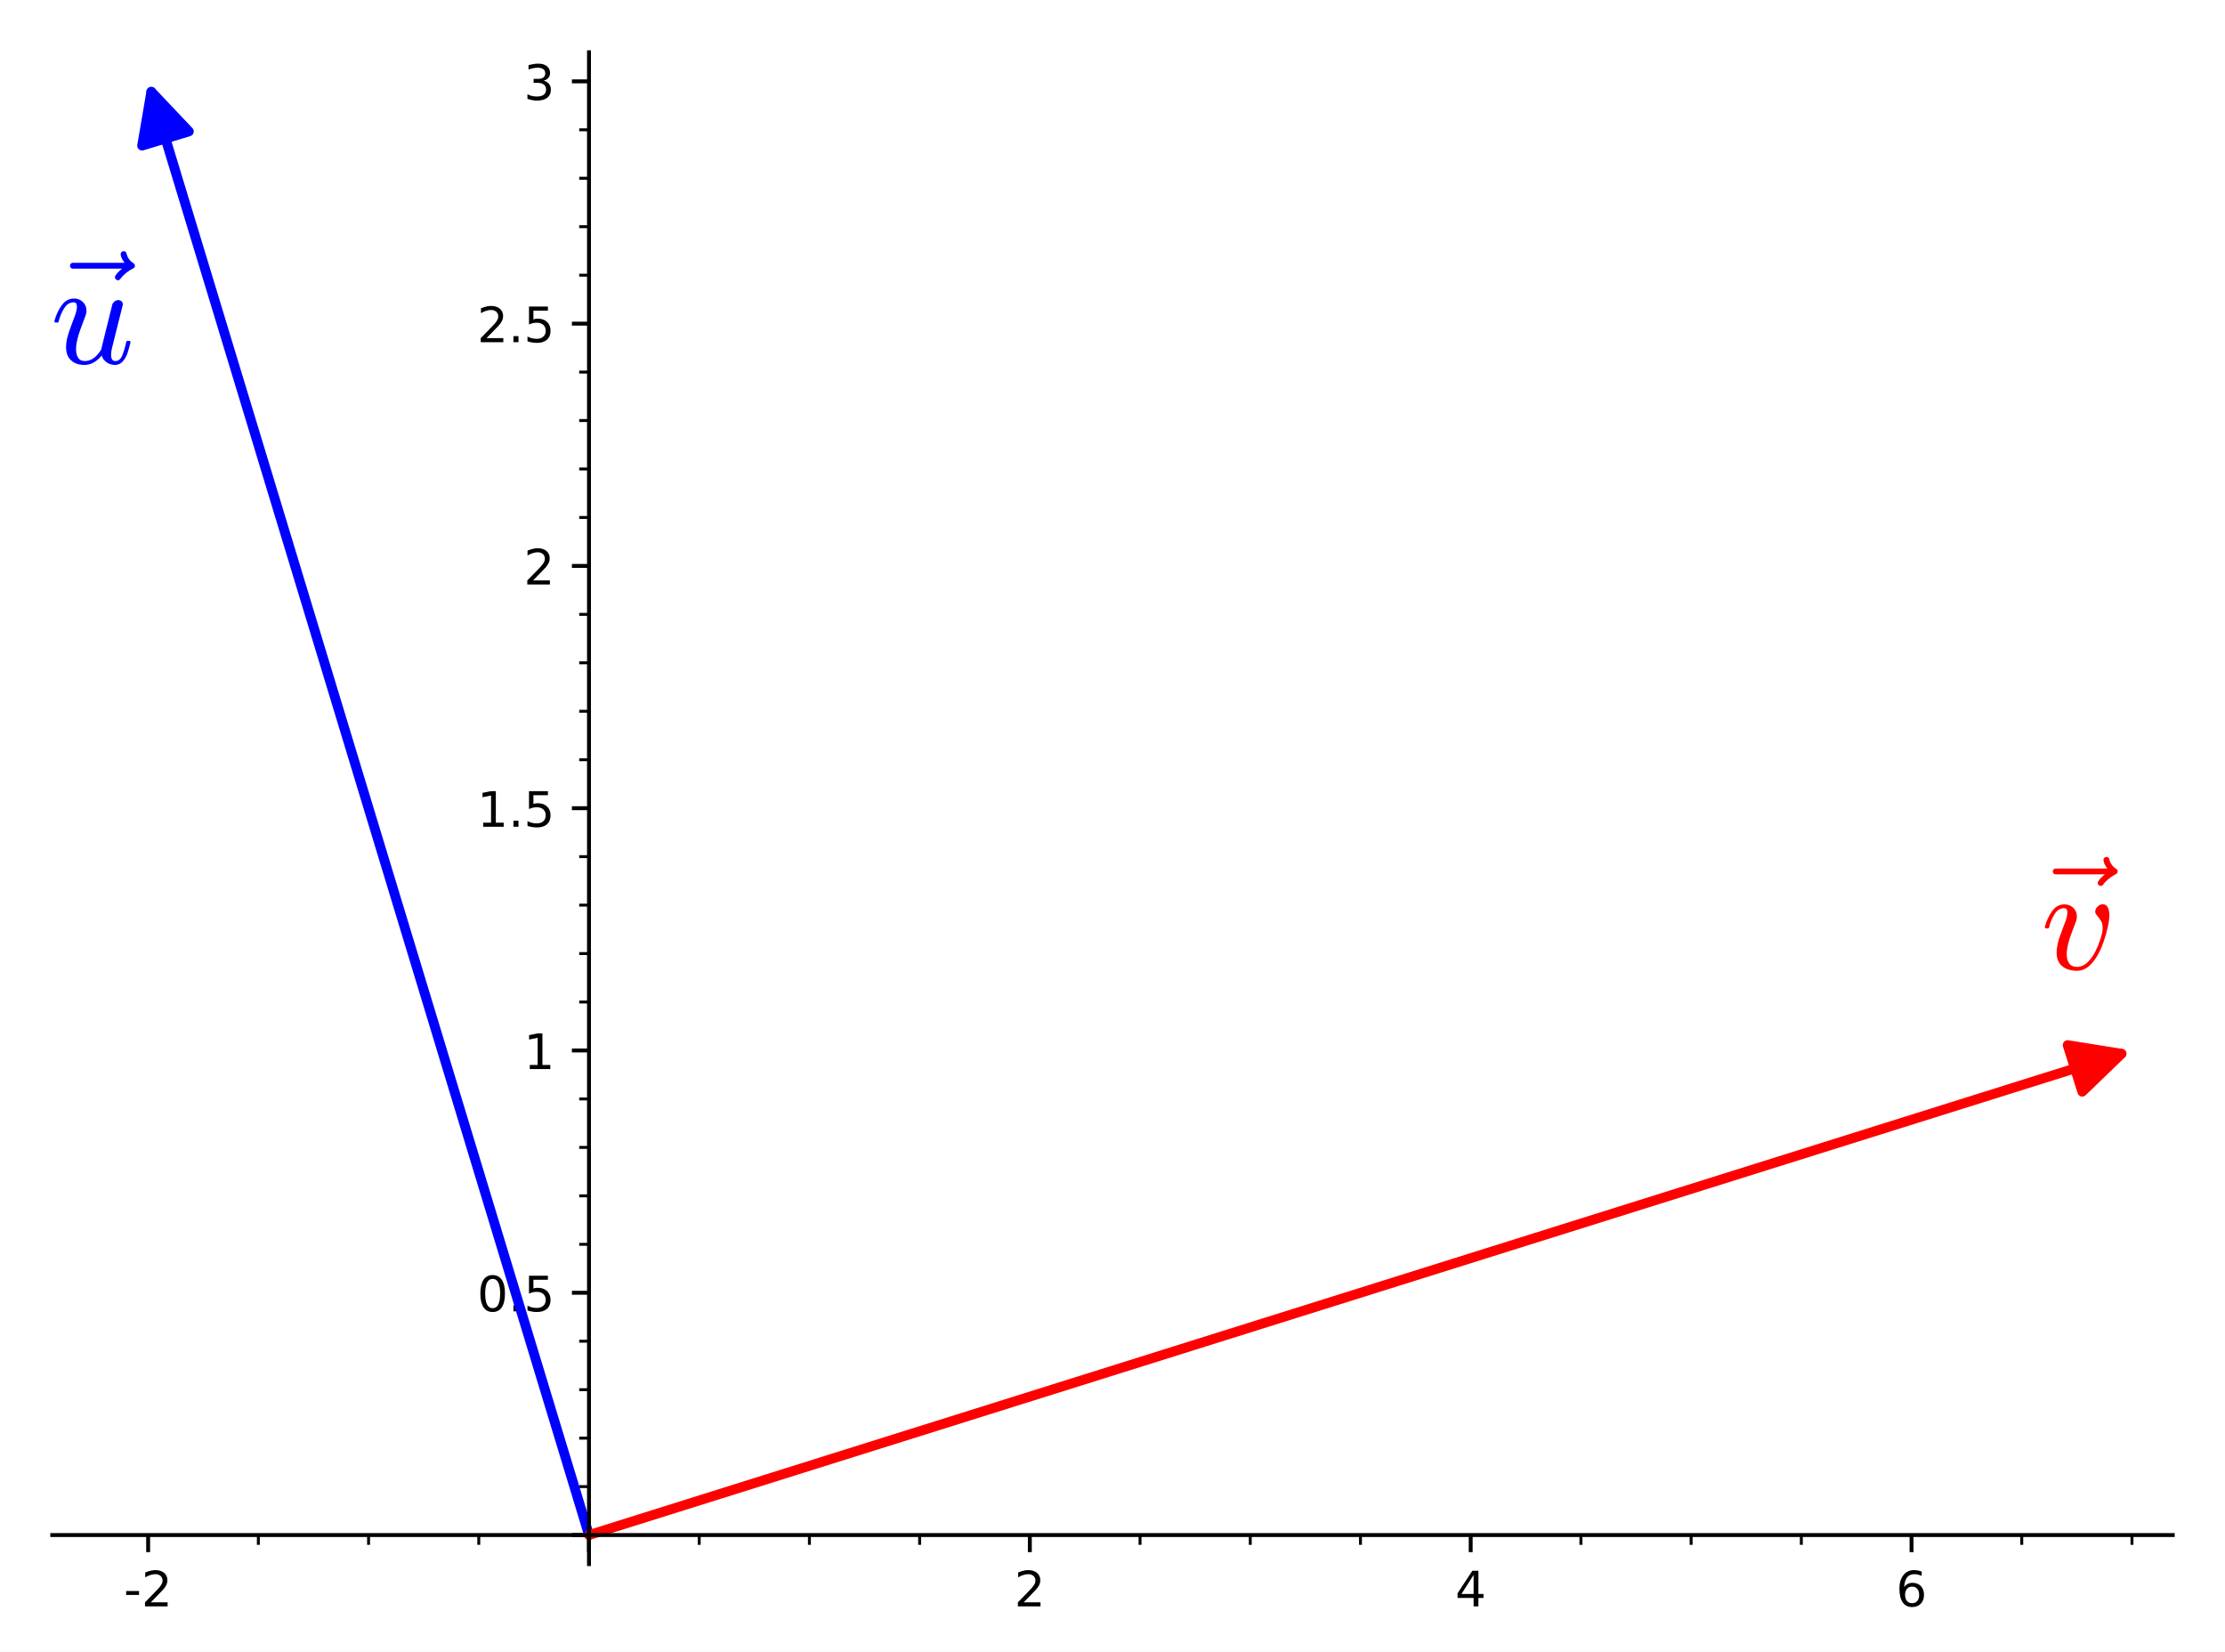
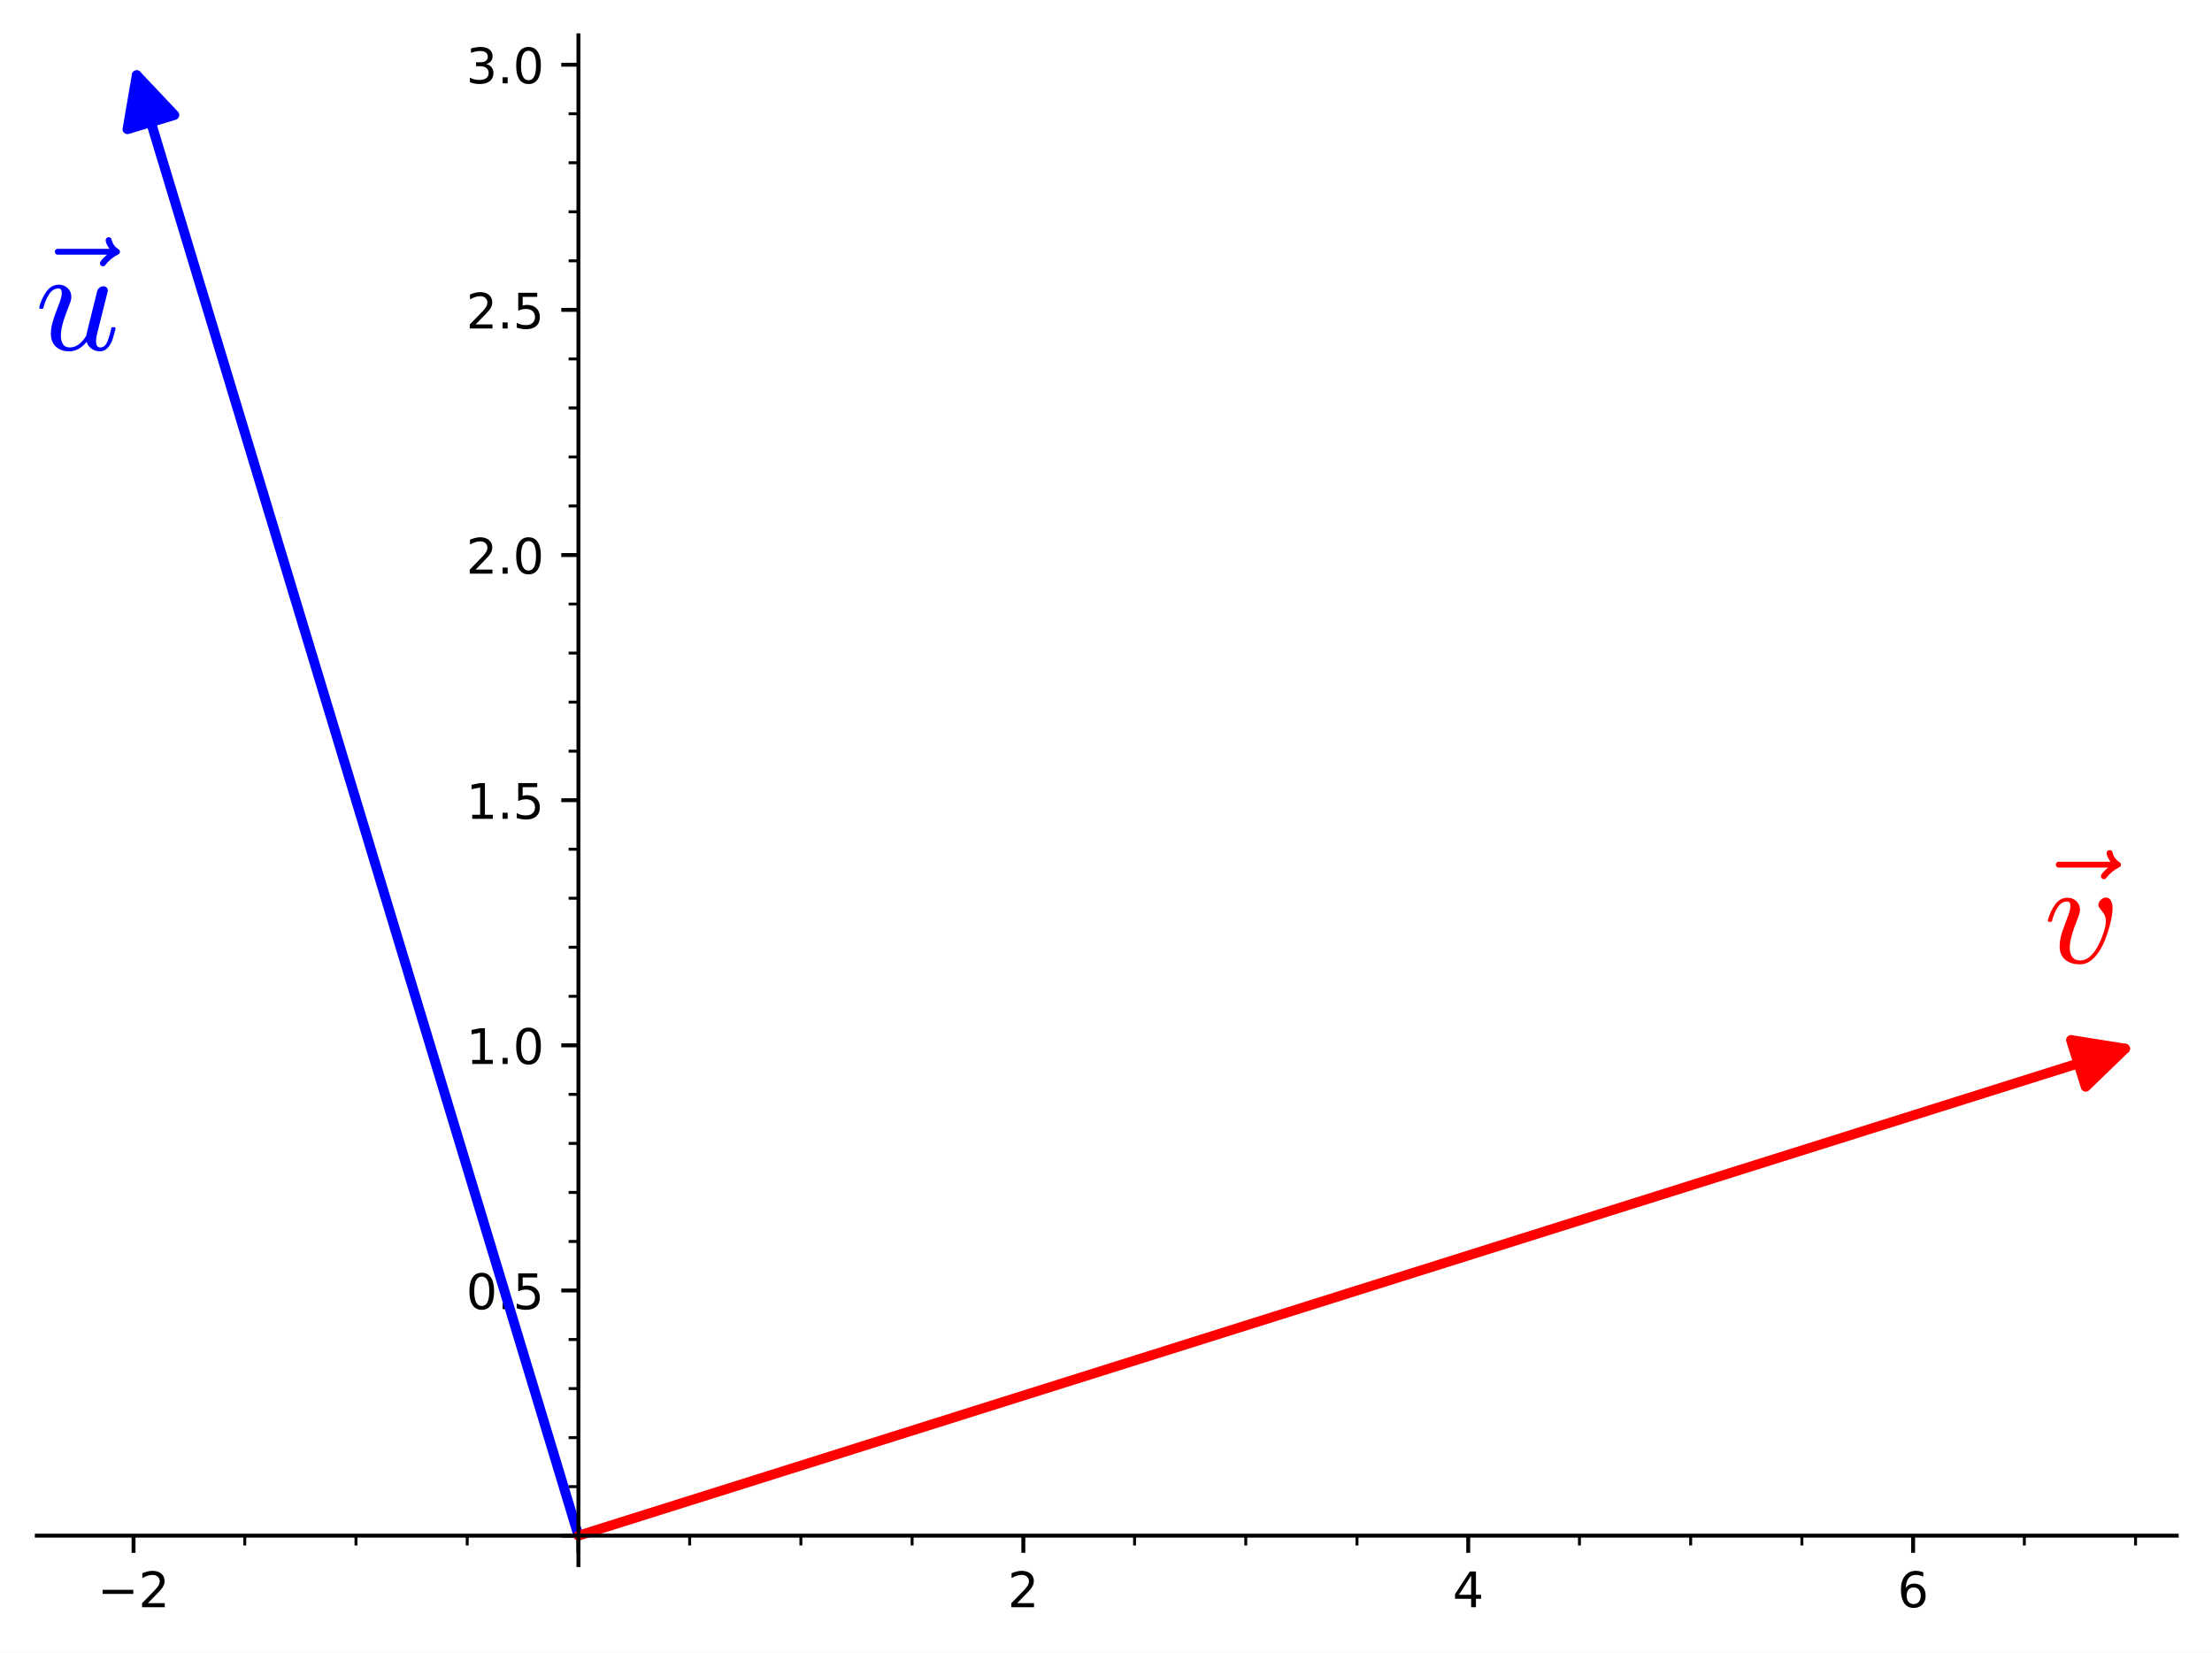
- <svg xmlns="http://www.w3.org/2000/svg" xmlns:xlink="http://www.w3.org/1999/xlink" height="338.143pt" version="1.1" viewBox="0 0 455.56 338.143" width="455.56pt">
+ <svg xmlns="http://www.w3.org/2000/svg" xmlns:xlink="http://www.w3.org/1999/xlink" height="337.115pt" version="1.1" viewBox="0 0 451.248 337.115" width="451.248pt">
  <defs>
-     <style type="text/css">
- *{stroke-linecap:butt;stroke-linejoin:round;}
-   </style>
+     <style type="text/css">*{stroke-linecap:butt;stroke-linejoin:round;}</style>
  </defs>
  <g id="figure_1">
    <g id="patch_1">
-       <path d="M 0 338.143  L 455.56 338.143  L 455.56 0  L 0 0  z " style="fill:#ffffff;" />
+       <path d="M 0 337.115  L 451.248 337.115  L 451.248 0  L 0 0  z " style="fill:#ffffff;" />
    </g>
    <g id="axes_1">
      <g id="patch_2">
-         <path d="M 10.7 320.218  L 444.86 320.218  L 444.86 10.7  L 10.7 10.7  z " style="fill:#ffffff;" />
+         <path d="M 7.505 319.238  L 444.048 319.238  L 444.048 7.2  L 7.505 7.2  z " style="fill:#ffffff;" />
      </g>
      <g id="matplotlib.axis_1">
        <g id="xtick_1">
          <g id="line2d_1">
            <defs>
-               <path d="M 0 0  L 0 3.5  " id="mf2f29cb8cf" style="stroke:#000000;stroke-width:0.8;" />
+               <path d="M 0 0  L 0 3.5  " id="m50d85f7990" style="stroke:#000000;stroke-width:0.8;" />
            </defs>
            <g>
-               <use style="stroke:#000000;stroke-width:0.8;" x="30.332" xlink:href="#mf2f29cb8cf" y="314.265" />
+               <use style="stroke:#000000;stroke-width:0.8;" x="27.245" xlink:href="#m50d85f7990" y="313.237" />
            </g>
          </g>
          <g id="text_1">
-             <defs>
-               <path d="M 4.891 31.391  L 31.203 31.391  L 31.203 23.391  L 4.891 23.391  z " id="DejaVuSans-2d" />
-               <path d="M 19.188 8.297  L 53.609 8.297  L 53.609 0  L 7.328 0  L 7.328 8.297  Q 12.938 14.109 22.625 23.891  Q 32.328 33.688 34.812 36.531  Q 39.547 41.844 41.422 45.531  Q 43.312 49.219 43.312 52.781  Q 43.312 58.594 39.234 62.25  Q 35.156 65.922 28.609 65.922  Q 23.969 65.922 18.812 64.312  Q 13.672 62.703 7.812 59.422  L 7.812 69.391  Q 13.766 71.781 18.938 73  Q 24.125 74.219 28.422 74.219  Q 39.75 74.219 46.484 68.547  Q 53.219 62.891 53.219 53.422  Q 53.219 48.922 51.531 44.891  Q 49.859 40.875 45.406 35.406  Q 44.188 33.984 37.641 27.219  Q 31.109 20.453 19.188 8.297  z " id="DejaVuSans-32" />
-             </defs>
-             <g transform="translate(25.34682 328.8637)scale(0.1 -0.1)">
-               <use xlink:href="#DejaVuSans-2d" />
-               <use x="36.084" xlink:href="#DejaVuSans-32" />
+             <g transform="translate(19.87359 327.8353)scale(0.1 -0.1)">
+               <defs>
+                 <path d="M 10.594 35.5  L 73.188 35.5  L 73.188 27.203  L 10.594 27.203  z " id="DejaVuSans-8722" />
+                 <path d="M 19.188 8.297  L 53.609 8.297  L 53.609 0  L 7.328 0  L 7.328 8.297  Q 12.938 14.109 22.625 23.891  Q 32.328 33.688 34.812 36.531  Q 39.547 41.844 41.422 45.531  Q 43.312 49.219 43.312 52.781  Q 43.312 58.594 39.234 62.25  Q 35.156 65.922 28.609 65.922  Q 23.969 65.922 18.812 64.312  Q 13.672 62.703 7.812 59.422  L 7.812 69.391  Q 13.766 71.781 18.938 73  Q 24.125 74.219 28.422 74.219  Q 39.75 74.219 46.484 68.547  Q 53.219 62.891 53.219 53.422  Q 53.219 48.922 51.531 44.891  Q 49.859 40.875 45.406 35.406  Q 44.188 33.984 37.641 27.219  Q 31.109 20.453 19.188 8.297  z " id="DejaVuSans-50" />
+               </defs>
+               <use xlink:href="#DejaVuSans-8722" />
+               <use x="83.789" xlink:href="#DejaVuSans-50" />
            </g>
          </g>
        </g>
        <g id="xtick_2">
          <g id="line2d_2">
            <g>
-               <use style="stroke:#000000;stroke-width:0.8;" x="120.594" xlink:href="#mf2f29cb8cf" y="314.265" />
+               <use style="stroke:#000000;stroke-width:0.8;" x="118.002" xlink:href="#m50d85f7990" y="313.237" />
            </g>
          </g>
        </g>
        <g id="xtick_3">
          <g id="line2d_3">
            <g>
-               <use style="stroke:#000000;stroke-width:0.8;" x="210.856" xlink:href="#mf2f29cb8cf" y="314.265" />
+               <use style="stroke:#000000;stroke-width:0.8;" x="208.76" xlink:href="#m50d85f7990" y="313.237" />
            </g>
          </g>
          <g id="text_2">
-             <g transform="translate(207.6746 328.8637)scale(0.1 -0.1)">
-               <use xlink:href="#DejaVuSans-32" />
+             <g transform="translate(205.5784 327.8353)scale(0.1 -0.1)">
+               <use xlink:href="#DejaVuSans-50" />
            </g>
          </g>
        </g>
        <g id="xtick_4">
          <g id="line2d_4">
            <g>
-               <use style="stroke:#000000;stroke-width:0.8;" x="301.118" xlink:href="#mf2f29cb8cf" y="314.265" />
+               <use style="stroke:#000000;stroke-width:0.8;" x="299.517" xlink:href="#m50d85f7990" y="313.237" />
            </g>
          </g>
          <g id="text_3">
-             <defs>
-               <path d="M 37.797 64.312  L 12.891 25.391  L 37.797 25.391  z M 35.203 72.906  L 47.609 72.906  L 47.609 25.391  L 58.016 25.391  L 58.016 17.188  L 47.609 17.188  L 47.609 0  L 37.797 0  L 37.797 17.188  L 4.891 17.188  L 4.891 26.703  z " id="DejaVuSans-34" />
-             </defs>
-             <g transform="translate(297.9366 328.8637)scale(0.1 -0.1)">
-               <use xlink:href="#DejaVuSans-34" />
+             <g transform="translate(296.3359 327.8353)scale(0.1 -0.1)">
+               <defs>
+                 <path d="M 37.797 64.312  L 12.891 25.391  L 37.797 25.391  z M 35.203 72.906  L 47.609 72.906  L 47.609 25.391  L 58.016 25.391  L 58.016 17.188  L 47.609 17.188  L 47.609 0  L 37.797 0  L 37.797 17.188  L 4.891 17.188  L 4.891 26.703  z " id="DejaVuSans-52" />
+               </defs>
+               <use xlink:href="#DejaVuSans-52" />
            </g>
          </g>
        </g>
        <g id="xtick_5">
          <g id="line2d_5">
            <g>
-               <use style="stroke:#000000;stroke-width:0.8;" x="391.38" xlink:href="#mf2f29cb8cf" y="314.265" />
+               <use style="stroke:#000000;stroke-width:0.8;" x="390.275" xlink:href="#m50d85f7990" y="313.237" />
            </g>
          </g>
          <g id="text_4">
-             <defs>
-               <path d="M 33.016 40.375  Q 26.375 40.375 22.484 35.828  Q 18.609 31.297 18.609 23.391  Q 18.609 15.531 22.484 10.953  Q 26.375 6.391 33.016 6.391  Q 39.656 6.391 43.531 10.953  Q 47.406 15.531 47.406 23.391  Q 47.406 31.297 43.531 35.828  Q 39.656 40.375 33.016 40.375  z M 52.594 71.297  L 52.594 62.312  Q 48.875 64.062 45.094 64.984  Q 41.312 65.922 37.594 65.922  Q 27.828 65.922 22.672 59.328  Q 17.531 52.734 16.797 39.406  Q 19.672 43.656 24.016 45.922  Q 28.375 48.188 33.594 48.188  Q 44.578 48.188 50.953 41.516  Q 57.328 34.859 57.328 23.391  Q 57.328 12.156 50.688 5.359  Q 44.047 -1.422 33.016 -1.422  Q 20.359 -1.422 13.672 8.266  Q 6.984 17.969 6.984 36.375  Q 6.984 53.656 15.188 63.938  Q 23.391 74.219 37.203 74.219  Q 40.922 74.219 44.703 73.484  Q 48.484 72.75 52.594 71.297  z " id="DejaVuSans-36" />
-             </defs>
-             <g transform="translate(388.1985 328.8637)scale(0.1 -0.1)">
-               <use xlink:href="#DejaVuSans-36" />
+             <g transform="translate(387.0934 327.8353)scale(0.1 -0.1)">
+               <defs>
+                 <path d="M 33.016 40.375  Q 26.375 40.375 22.484 35.828  Q 18.609 31.297 18.609 23.391  Q 18.609 15.531 22.484 10.953  Q 26.375 6.391 33.016 6.391  Q 39.656 6.391 43.531 10.953  Q 47.406 15.531 47.406 23.391  Q 47.406 31.297 43.531 35.828  Q 39.656 40.375 33.016 40.375  z M 52.594 71.297  L 52.594 62.312  Q 48.875 64.062 45.094 64.984  Q 41.312 65.922 37.594 65.922  Q 27.828 65.922 22.672 59.328  Q 17.531 52.734 16.797 39.406  Q 19.672 43.656 24.016 45.922  Q 28.375 48.188 33.594 48.188  Q 44.578 48.188 50.953 41.516  Q 57.328 34.859 57.328 23.391  Q 57.328 12.156 50.688 5.359  Q 44.047 -1.422 33.016 -1.422  Q 20.359 -1.422 13.672 8.266  Q 6.984 17.969 6.984 36.375  Q 6.984 53.656 15.188 63.938  Q 23.391 74.219 37.203 74.219  Q 40.922 74.219 44.703 73.484  Q 48.484 72.75 52.594 71.297  z " id="DejaVuSans-54" />
+               </defs>
+               <use xlink:href="#DejaVuSans-54" />
            </g>
          </g>
        </g>
        <g id="xtick_6">
          <g id="line2d_6">
            <defs>
-               <path d="M 0 0  L 0 2  " id="mef475da41d" style="stroke:#000000;stroke-width:0.6;" />
+               <path d="M 0 0  L 0 2  " id="m4fb2822fba" style="stroke:#000000;stroke-width:0.6;" />
            </defs>
            <g>
-               <use style="stroke:#000000;stroke-width:0.6;" x="52.897" xlink:href="#mef475da41d" y="314.265" />
+               <use style="stroke:#000000;stroke-width:0.6;" x="49.934" xlink:href="#m4fb2822fba" y="313.237" />
            </g>
          </g>
        </g>
        <g id="xtick_7">
          <g id="line2d_7">
            <g>
-               <use style="stroke:#000000;stroke-width:0.6;" x="75.463" xlink:href="#mef475da41d" y="314.265" />
+               <use style="stroke:#000000;stroke-width:0.6;" x="72.623" xlink:href="#m4fb2822fba" y="313.237" />
            </g>
          </g>
        </g>
        <g id="xtick_8">
          <g id="line2d_8">
            <g>
-               <use style="stroke:#000000;stroke-width:0.6;" x="98.028" xlink:href="#mef475da41d" y="314.265" />
+               <use style="stroke:#000000;stroke-width:0.6;" x="95.313" xlink:href="#m4fb2822fba" y="313.237" />
            </g>
          </g>
        </g>
        <g id="xtick_9">
          <g id="line2d_9">
            <g>
-               <use style="stroke:#000000;stroke-width:0.6;" x="143.159" xlink:href="#mef475da41d" y="314.265" />
+               <use style="stroke:#000000;stroke-width:0.6;" x="140.692" xlink:href="#m4fb2822fba" y="313.237" />
            </g>
          </g>
        </g>
        <g id="xtick_10">
          <g id="line2d_10">
            <g>
-               <use style="stroke:#000000;stroke-width:0.6;" x="165.725" xlink:href="#mef475da41d" y="314.265" />
+               <use style="stroke:#000000;stroke-width:0.6;" x="163.381" xlink:href="#m4fb2822fba" y="313.237" />
            </g>
          </g>
        </g>
        <g id="xtick_11">
          <g id="line2d_11">
            <g>
-               <use style="stroke:#000000;stroke-width:0.6;" x="188.29" xlink:href="#mef475da41d" y="314.265" />
+               <use style="stroke:#000000;stroke-width:0.6;" x="186.07" xlink:href="#m4fb2822fba" y="313.237" />
            </g>
          </g>
        </g>
        <g id="xtick_12">
          <g id="line2d_12">
            <g>
-               <use style="stroke:#000000;stroke-width:0.6;" x="233.421" xlink:href="#mef475da41d" y="314.265" />
+               <use style="stroke:#000000;stroke-width:0.6;" x="231.449" xlink:href="#m4fb2822fba" y="313.237" />
            </g>
          </g>
        </g>
        <g id="xtick_13">
          <g id="line2d_13">
            <g>
-               <use style="stroke:#000000;stroke-width:0.6;" x="255.987" xlink:href="#mef475da41d" y="314.265" />
+               <use style="stroke:#000000;stroke-width:0.6;" x="254.138" xlink:href="#m4fb2822fba" y="313.237" />
            </g>
          </g>
        </g>
        <g id="xtick_14">
          <g id="line2d_14">
            <g>
-               <use style="stroke:#000000;stroke-width:0.6;" x="278.552" xlink:href="#mef475da41d" y="314.265" />
+               <use style="stroke:#000000;stroke-width:0.6;" x="276.828" xlink:href="#m4fb2822fba" y="313.237" />
            </g>
          </g>
        </g>
        <g id="xtick_15">
          <g id="line2d_15">
            <g>
-               <use style="stroke:#000000;stroke-width:0.6;" x="323.683" xlink:href="#mef475da41d" y="314.265" />
+               <use style="stroke:#000000;stroke-width:0.6;" x="322.207" xlink:href="#m4fb2822fba" y="313.237" />
            </g>
          </g>
        </g>
        <g id="xtick_16">
          <g id="line2d_16">
            <g>
-               <use style="stroke:#000000;stroke-width:0.6;" x="346.249" xlink:href="#mef475da41d" y="314.265" />
+               <use style="stroke:#000000;stroke-width:0.6;" x="344.896" xlink:href="#m4fb2822fba" y="313.237" />
            </g>
          </g>
        </g>
        <g id="xtick_17">
          <g id="line2d_17">
            <g>
-               <use style="stroke:#000000;stroke-width:0.6;" x="368.814" xlink:href="#mef475da41d" y="314.265" />
+               <use style="stroke:#000000;stroke-width:0.6;" x="367.585" xlink:href="#m4fb2822fba" y="313.237" />
            </g>
          </g>
        </g>
        <g id="xtick_18">
          <g id="line2d_18">
            <g>
-               <use style="stroke:#000000;stroke-width:0.6;" x="413.945" xlink:href="#mef475da41d" y="314.265" />
+               <use style="stroke:#000000;stroke-width:0.6;" x="412.964" xlink:href="#m4fb2822fba" y="313.237" />
            </g>
          </g>
        </g>
        <g id="xtick_19">
          <g id="line2d_19">
            <g>
-               <use style="stroke:#000000;stroke-width:0.6;" x="436.511" xlink:href="#mef475da41d" y="314.265" />
+               <use style="stroke:#000000;stroke-width:0.6;" x="435.653" xlink:href="#m4fb2822fba" y="313.237" />
            </g>
          </g>
        </g>
      </g>
      <g id="matplotlib.axis_2">
        <g id="ytick_1">
          <g id="line2d_20">
            <defs>
-               <path d="M 0 0  L -3.5 0  " id="mb8d81a3a52" style="stroke:#000000;stroke-width:0.8;" />
+               <path d="M 0 0  L -3.5 0  " id="m53677a4853" style="stroke:#000000;stroke-width:0.8;" />
            </defs>
            <g>
-               <use style="stroke:#000000;stroke-width:0.8;" x="120.594" xlink:href="#mb8d81a3a52" y="314.265" />
+               <use style="stroke:#000000;stroke-width:0.8;" x="118.002" xlink:href="#m53677a4853" y="313.237" />
            </g>
          </g>
        </g>
        <g id="ytick_2">
          <g id="line2d_21">
            <g>
-               <use style="stroke:#000000;stroke-width:0.8;" x="120.594" xlink:href="#mb8d81a3a52" y="264.663" />
+               <use style="stroke:#000000;stroke-width:0.8;" x="118.002" xlink:href="#m53677a4853" y="263.231" />
            </g>
          </g>
          <g id="text_5">
-             <defs>
-               <path d="M 31.781 66.406  Q 24.172 66.406 20.328 58.906  Q 16.5 51.422 16.5 36.375  Q 16.5 21.391 20.328 13.891  Q 24.172 6.391 31.781 6.391  Q 39.453 6.391 43.281 13.891  Q 47.125 21.391 47.125 36.375  Q 47.125 51.422 43.281 58.906  Q 39.453 66.406 31.781 66.406  z M 31.781 74.219  Q 44.047 74.219 50.516 64.516  Q 56.984 54.828 56.984 36.375  Q 56.984 17.969 50.516 8.266  Q 44.047 -1.422 31.781 -1.422  Q 19.531 -1.422 13.062 8.266  Q 6.594 17.969 6.594 36.375  Q 6.594 54.828 13.062 64.516  Q 19.531 74.219 31.781 74.219  z " id="DejaVuSans-30" />
-               <path d="M 10.688 12.406  L 21 12.406  L 21 0  L 10.688 0  z " id="DejaVuSans-2e" />
-               <path d="M 10.797 72.906  L 49.516 72.906  L 49.516 64.594  L 19.828 64.594  L 19.828 46.734  Q 21.969 47.469 24.109 47.828  Q 26.266 48.188 28.422 48.188  Q 40.625 48.188 47.75 41.5  Q 54.891 34.812 54.891 23.391  Q 54.891 11.625 47.562 5.094  Q 40.234 -1.422 26.906 -1.422  Q 22.312 -1.422 17.547 -0.641  Q 12.797 0.141 7.719 1.703  L 7.719 11.625  Q 12.109 9.234 16.797 8.062  Q 21.484 6.891 26.703 6.891  Q 35.156 6.891 40.078 11.328  Q 45.016 15.766 45.016 23.391  Q 45.016 31 40.078 35.438  Q 35.156 39.891 26.703 39.891  Q 22.75 39.891 18.812 39.016  Q 14.891 38.141 10.797 36.281  z " id="DejaVuSans-35" />
-             </defs>
-             <g transform="translate(97.6908 268.4623)scale(0.1 -0.1)">
-               <use xlink:href="#DejaVuSans-30" />
-               <use x="63.623" xlink:href="#DejaVuSans-2e" />
-               <use x="95.41" xlink:href="#DejaVuSans-35" />
+             <g transform="translate(95.09906 267.03)scale(0.1 -0.1)">
+               <defs>
+                 <path d="M 31.781 66.406  Q 24.172 66.406 20.328 58.906  Q 16.5 51.422 16.5 36.375  Q 16.5 21.391 20.328 13.891  Q 24.172 6.391 31.781 6.391  Q 39.453 6.391 43.281 13.891  Q 47.125 21.391 47.125 36.375  Q 47.125 51.422 43.281 58.906  Q 39.453 66.406 31.781 66.406  z M 31.781 74.219  Q 44.047 74.219 50.516 64.516  Q 56.984 54.828 56.984 36.375  Q 56.984 17.969 50.516 8.266  Q 44.047 -1.422 31.781 -1.422  Q 19.531 -1.422 13.062 8.266  Q 6.594 17.969 6.594 36.375  Q 6.594 54.828 13.062 64.516  Q 19.531 74.219 31.781 74.219  z " id="DejaVuSans-48" />
+                 <path d="M 10.688 12.406  L 21 12.406  L 21 0  L 10.688 0  z " id="DejaVuSans-46" />
+                 <path d="M 10.797 72.906  L 49.516 72.906  L 49.516 64.594  L 19.828 64.594  L 19.828 46.734  Q 21.969 47.469 24.109 47.828  Q 26.266 48.188 28.422 48.188  Q 40.625 48.188 47.75 41.5  Q 54.891 34.812 54.891 23.391  Q 54.891 11.625 47.562 5.094  Q 40.234 -1.422 26.906 -1.422  Q 22.312 -1.422 17.547 -0.641  Q 12.797 0.141 7.719 1.703  L 7.719 11.625  Q 12.109 9.234 16.797 8.062  Q 21.484 6.891 26.703 6.891  Q 35.156 6.891 40.078 11.328  Q 45.016 15.766 45.016 23.391  Q 45.016 31 40.078 35.438  Q 35.156 39.891 26.703 39.891  Q 22.75 39.891 18.812 39.016  Q 14.891 38.141 10.797 36.281  z " id="DejaVuSans-53" />
+               </defs>
+               <use xlink:href="#DejaVuSans-48" />
+               <use x="63.623" xlink:href="#DejaVuSans-46" />
+               <use x="95.41" xlink:href="#DejaVuSans-53" />
            </g>
          </g>
        </g>
        <g id="ytick_3">
          <g id="line2d_22">
            <g>
-               <use style="stroke:#000000;stroke-width:0.8;" x="120.594" xlink:href="#mb8d81a3a52" y="215.061" />
+               <use style="stroke:#000000;stroke-width:0.8;" x="118.002" xlink:href="#m53677a4853" y="213.225" />
            </g>
          </g>
          <g id="text_6">
-             <defs>
-               <path d="M 12.406 8.297  L 28.516 8.297  L 28.516 63.922  L 10.984 60.406  L 10.984 69.391  L 28.422 72.906  L 38.281 72.906  L 38.281 8.297  L 54.391 8.297  L 54.391 0  L 12.406 0  z " id="DejaVuSans-31" />
-             </defs>
-             <g transform="translate(107.2314 218.8602)scale(0.1 -0.1)">
-               <use xlink:href="#DejaVuSans-31" />
+             <g transform="translate(95.09906 217.024)scale(0.1 -0.1)">
+               <defs>
+                 <path d="M 12.406 8.297  L 28.516 8.297  L 28.516 63.922  L 10.984 60.406  L 10.984 69.391  L 28.422 72.906  L 38.281 72.906  L 38.281 8.297  L 54.391 8.297  L 54.391 0  L 12.406 0  z " id="DejaVuSans-49" />
+               </defs>
+               <use xlink:href="#DejaVuSans-49" />
+               <use x="63.623" xlink:href="#DejaVuSans-46" />
+               <use x="95.41" xlink:href="#DejaVuSans-48" />
            </g>
          </g>
        </g>
        <g id="ytick_4">
          <g id="line2d_23">
            <g>
-               <use style="stroke:#000000;stroke-width:0.8;" x="120.594" xlink:href="#mb8d81a3a52" y="165.459" />
+               <use style="stroke:#000000;stroke-width:0.8;" x="118.002" xlink:href="#m53677a4853" y="163.219" />
            </g>
          </g>
          <g id="text_7">
-             <g transform="translate(97.6908 169.258)scale(0.1 -0.1)">
-               <use xlink:href="#DejaVuSans-31" />
-               <use x="63.623" xlink:href="#DejaVuSans-2e" />
-               <use x="95.41" xlink:href="#DejaVuSans-35" />
+             <g transform="translate(95.09906 167.018)scale(0.1 -0.1)">
+               <use xlink:href="#DejaVuSans-49" />
+               <use x="63.623" xlink:href="#DejaVuSans-46" />
+               <use x="95.41" xlink:href="#DejaVuSans-53" />
            </g>
          </g>
        </g>
        <g id="ytick_5">
          <g id="line2d_24">
            <g>
-               <use style="stroke:#000000;stroke-width:0.8;" x="120.594" xlink:href="#mb8d81a3a52" y="115.857" />
+               <use style="stroke:#000000;stroke-width:0.8;" x="118.002" xlink:href="#m53677a4853" y="113.213" />
            </g>
          </g>
          <g id="text_8">
-             <g transform="translate(107.2314 119.6558)scale(0.1 -0.1)">
-               <use xlink:href="#DejaVuSans-32" />
+             <g transform="translate(95.09906 117.012)scale(0.1 -0.1)">
+               <use xlink:href="#DejaVuSans-50" />
+               <use x="63.623" xlink:href="#DejaVuSans-46" />
+               <use x="95.41" xlink:href="#DejaVuSans-48" />
            </g>
          </g>
        </g>
        <g id="ytick_6">
          <g id="line2d_25">
            <g>
-               <use style="stroke:#000000;stroke-width:0.8;" x="120.594" xlink:href="#mb8d81a3a52" y="66.254" />
+               <use style="stroke:#000000;stroke-width:0.8;" x="118.002" xlink:href="#m53677a4853" y="63.207" />
            </g>
          </g>
          <g id="text_9">
-             <g transform="translate(97.6908 70.05365)scale(0.1 -0.1)">
-               <use xlink:href="#DejaVuSans-32" />
-               <use x="63.623" xlink:href="#DejaVuSans-2e" />
-               <use x="95.41" xlink:href="#DejaVuSans-35" />
+             <g transform="translate(95.09906 67.00596)scale(0.1 -0.1)">
+               <use xlink:href="#DejaVuSans-50" />
+               <use x="63.623" xlink:href="#DejaVuSans-46" />
+               <use x="95.41" xlink:href="#DejaVuSans-53" />
            </g>
          </g>
        </g>
        <g id="ytick_7">
          <g id="line2d_26">
            <g>
-               <use style="stroke:#000000;stroke-width:0.8;" x="120.594" xlink:href="#mb8d81a3a52" y="16.652" />
+               <use style="stroke:#000000;stroke-width:0.8;" x="118.002" xlink:href="#m53677a4853" y="13.201" />
            </g>
          </g>
          <g id="text_10">
-             <defs>
-               <path d="M 40.578 39.312  Q 47.656 37.797 51.625 33  Q 55.609 28.219 55.609 21.188  Q 55.609 10.406 48.188 4.484  Q 40.766 -1.422 27.094 -1.422  Q 22.516 -1.422 17.656 -0.516  Q 12.797 0.391 7.625 2.203  L 7.625 11.719  Q 11.719 9.328 16.594 8.109  Q 21.484 6.891 26.812 6.891  Q 36.078 6.891 40.938 10.547  Q 45.797 14.203 45.797 21.188  Q 45.797 27.641 41.281 31.266  Q 36.766 34.906 28.719 34.906  L 20.219 34.906  L 20.219 43.016  L 29.109 43.016  Q 36.375 43.016 40.234 45.922  Q 44.094 48.828 44.094 54.297  Q 44.094 59.906 40.109 62.906  Q 36.141 65.922 28.719 65.922  Q 24.656 65.922 20.016 65.031  Q 15.375 64.156 9.812 62.312  L 9.812 71.094  Q 15.438 72.656 20.344 73.438  Q 25.25 74.219 29.594 74.219  Q 40.828 74.219 47.359 69.109  Q 53.906 64.016 53.906 55.328  Q 53.906 49.266 50.438 45.094  Q 46.969 40.922 40.578 39.312  z " id="DejaVuSans-33" />
-             </defs>
-             <g transform="translate(107.2314 20.45148)scale(0.1 -0.1)">
-               <use xlink:href="#DejaVuSans-33" />
+             <g transform="translate(95.09906 16.99994)scale(0.1 -0.1)">
+               <defs>
+                 <path d="M 40.578 39.312  Q 47.656 37.797 51.625 33  Q 55.609 28.219 55.609 21.188  Q 55.609 10.406 48.188 4.484  Q 40.766 -1.422 27.094 -1.422  Q 22.516 -1.422 17.656 -0.516  Q 12.797 0.391 7.625 2.203  L 7.625 11.719  Q 11.719 9.328 16.594 8.109  Q 21.484 6.891 26.812 6.891  Q 36.078 6.891 40.938 10.547  Q 45.797 14.203 45.797 21.188  Q 45.797 27.641 41.281 31.266  Q 36.766 34.906 28.719 34.906  L 20.219 34.906  L 20.219 43.016  L 29.109 43.016  Q 36.375 43.016 40.234 45.922  Q 44.094 48.828 44.094 54.297  Q 44.094 59.906 40.109 62.906  Q 36.141 65.922 28.719 65.922  Q 24.656 65.922 20.016 65.031  Q 15.375 64.156 9.812 62.312  L 9.812 71.094  Q 15.438 72.656 20.344 73.438  Q 25.25 74.219 29.594 74.219  Q 40.828 74.219 47.359 69.109  Q 53.906 64.016 53.906 55.328  Q 53.906 49.266 50.438 45.094  Q 46.969 40.922 40.578 39.312  z " id="DejaVuSans-51" />
+               </defs>
+               <use xlink:href="#DejaVuSans-51" />
+               <use x="63.623" xlink:href="#DejaVuSans-46" />
+               <use x="95.41" xlink:href="#DejaVuSans-48" />
            </g>
          </g>
        </g>
        <g id="ytick_8">
          <g id="line2d_27">
            <defs>
-               <path d="M 0 0  L -2 0  " id="m8025a1d2c9" style="stroke:#000000;stroke-width:0.6;" />
+               <path d="M 0 0  L -2 0  " id="m536d7edb7f" style="stroke:#000000;stroke-width:0.6;" />
            </defs>
            <g>
-               <use style="stroke:#000000;stroke-width:0.6;" x="120.594" xlink:href="#m8025a1d2c9" y="304.345" />
+               <use style="stroke:#000000;stroke-width:0.6;" x="118.002" xlink:href="#m536d7edb7f" y="303.236" />
            </g>
          </g>
        </g>
        <g id="ytick_9">
          <g id="line2d_28">
            <g>
-               <use style="stroke:#000000;stroke-width:0.6;" x="120.594" xlink:href="#m8025a1d2c9" y="294.424" />
+               <use style="stroke:#000000;stroke-width:0.6;" x="118.002" xlink:href="#m536d7edb7f" y="293.234" />
            </g>
          </g>
        </g>
        <g id="ytick_10">
          <g id="line2d_29">
            <g>
-               <use style="stroke:#000000;stroke-width:0.6;" x="120.594" xlink:href="#m8025a1d2c9" y="284.504" />
+               <use style="stroke:#000000;stroke-width:0.6;" x="118.002" xlink:href="#m536d7edb7f" y="283.233" />
            </g>
          </g>
        </g>
        <g id="ytick_11">
          <g id="line2d_30">
            <g>
-               <use style="stroke:#000000;stroke-width:0.6;" x="120.594" xlink:href="#m8025a1d2c9" y="274.584" />
+               <use style="stroke:#000000;stroke-width:0.6;" x="118.002" xlink:href="#m536d7edb7f" y="273.232" />
            </g>
          </g>
        </g>
        <g id="ytick_12">
          <g id="line2d_31">
            <g>
-               <use style="stroke:#000000;stroke-width:0.6;" x="120.594" xlink:href="#m8025a1d2c9" y="254.743" />
+               <use style="stroke:#000000;stroke-width:0.6;" x="118.002" xlink:href="#m536d7edb7f" y="253.23" />
            </g>
          </g>
        </g>
        <g id="ytick_13">
          <g id="line2d_32">
            <g>
-               <use style="stroke:#000000;stroke-width:0.6;" x="120.594" xlink:href="#m8025a1d2c9" y="244.822" />
+               <use style="stroke:#000000;stroke-width:0.6;" x="118.002" xlink:href="#m536d7edb7f" y="243.228" />
            </g>
          </g>
        </g>
        <g id="ytick_14">
          <g id="line2d_33">
            <g>
-               <use style="stroke:#000000;stroke-width:0.6;" x="120.594" xlink:href="#m8025a1d2c9" y="234.902" />
+               <use style="stroke:#000000;stroke-width:0.6;" x="118.002" xlink:href="#m536d7edb7f" y="233.227" />
            </g>
          </g>
        </g>
        <g id="ytick_15">
          <g id="line2d_34">
            <g>
-               <use style="stroke:#000000;stroke-width:0.6;" x="120.594" xlink:href="#m8025a1d2c9" y="224.981" />
+               <use style="stroke:#000000;stroke-width:0.6;" x="118.002" xlink:href="#m536d7edb7f" y="223.226" />
            </g>
          </g>
        </g>
        <g id="ytick_16">
          <g id="line2d_35">
            <g>
-               <use style="stroke:#000000;stroke-width:0.6;" x="120.594" xlink:href="#m8025a1d2c9" y="205.141" />
+               <use style="stroke:#000000;stroke-width:0.6;" x="118.002" xlink:href="#m536d7edb7f" y="203.224" />
            </g>
          </g>
        </g>
        <g id="ytick_17">
          <g id="line2d_36">
            <g>
-               <use style="stroke:#000000;stroke-width:0.6;" x="120.594" xlink:href="#m8025a1d2c9" y="195.22" />
+               <use style="stroke:#000000;stroke-width:0.6;" x="118.002" xlink:href="#m536d7edb7f" y="193.222" />
            </g>
          </g>
        </g>
        <g id="ytick_18">
          <g id="line2d_37">
            <g>
-               <use style="stroke:#000000;stroke-width:0.6;" x="120.594" xlink:href="#m8025a1d2c9" y="185.3" />
+               <use style="stroke:#000000;stroke-width:0.6;" x="118.002" xlink:href="#m536d7edb7f" y="183.221" />
            </g>
          </g>
        </g>
        <g id="ytick_19">
          <g id="line2d_38">
            <g>
-               <use style="stroke:#000000;stroke-width:0.6;" x="120.594" xlink:href="#m8025a1d2c9" y="175.379" />
+               <use style="stroke:#000000;stroke-width:0.6;" x="118.002" xlink:href="#m536d7edb7f" y="173.22" />
            </g>
          </g>
        </g>
        <g id="ytick_20">
          <g id="line2d_39">
            <g>
-               <use style="stroke:#000000;stroke-width:0.6;" x="120.594" xlink:href="#m8025a1d2c9" y="155.538" />
+               <use style="stroke:#000000;stroke-width:0.6;" x="118.002" xlink:href="#m536d7edb7f" y="153.218" />
            </g>
          </g>
        </g>
        <g id="ytick_21">
          <g id="line2d_40">
            <g>
-               <use style="stroke:#000000;stroke-width:0.6;" x="120.594" xlink:href="#m8025a1d2c9" y="145.618" />
+               <use style="stroke:#000000;stroke-width:0.6;" x="118.002" xlink:href="#m536d7edb7f" y="143.216" />
            </g>
          </g>
        </g>
        <g id="ytick_22">
          <g id="line2d_41">
            <g>
-               <use style="stroke:#000000;stroke-width:0.6;" x="120.594" xlink:href="#m8025a1d2c9" y="135.697" />
+               <use style="stroke:#000000;stroke-width:0.6;" x="118.002" xlink:href="#m536d7edb7f" y="133.215" />
            </g>
          </g>
        </g>
        <g id="ytick_23">
          <g id="line2d_42">
            <g>
-               <use style="stroke:#000000;stroke-width:0.6;" x="120.594" xlink:href="#m8025a1d2c9" y="125.777" />
+               <use style="stroke:#000000;stroke-width:0.6;" x="118.002" xlink:href="#m536d7edb7f" y="123.214" />
            </g>
          </g>
        </g>
        <g id="ytick_24">
          <g id="line2d_43">
            <g>
-               <use style="stroke:#000000;stroke-width:0.6;" x="120.594" xlink:href="#m8025a1d2c9" y="105.936" />
+               <use style="stroke:#000000;stroke-width:0.6;" x="118.002" xlink:href="#m536d7edb7f" y="103.212" />
            </g>
          </g>
        </g>
        <g id="ytick_25">
          <g id="line2d_44">
            <g>
-               <use style="stroke:#000000;stroke-width:0.6;" x="120.594" xlink:href="#m8025a1d2c9" y="96.016" />
+               <use style="stroke:#000000;stroke-width:0.6;" x="118.002" xlink:href="#m536d7edb7f" y="93.21" />
            </g>
          </g>
        </g>
        <g id="ytick_26">
          <g id="line2d_45">
            <g>
-               <use style="stroke:#000000;stroke-width:0.6;" x="120.594" xlink:href="#m8025a1d2c9" y="86.095" />
+               <use style="stroke:#000000;stroke-width:0.6;" x="118.002" xlink:href="#m536d7edb7f" y="83.209" />
            </g>
          </g>
        </g>
        <g id="ytick_27">
          <g id="line2d_46">
            <g>
-               <use style="stroke:#000000;stroke-width:0.6;" x="120.594" xlink:href="#m8025a1d2c9" y="76.175" />
+               <use style="stroke:#000000;stroke-width:0.6;" x="118.002" xlink:href="#m536d7edb7f" y="73.208" />
            </g>
          </g>
        </g>
        <g id="ytick_28">
          <g id="line2d_47">
            <g>
-               <use style="stroke:#000000;stroke-width:0.6;" x="120.594" xlink:href="#m8025a1d2c9" y="56.334" />
+               <use style="stroke:#000000;stroke-width:0.6;" x="118.002" xlink:href="#m536d7edb7f" y="53.206" />
            </g>
          </g>
        </g>
        <g id="ytick_29">
          <g id="line2d_48">
            <g>
-               <use style="stroke:#000000;stroke-width:0.6;" x="120.594" xlink:href="#m8025a1d2c9" y="46.414" />
+               <use style="stroke:#000000;stroke-width:0.6;" x="118.002" xlink:href="#m536d7edb7f" y="43.204" />
            </g>
          </g>
        </g>
        <g id="ytick_30">
          <g id="line2d_49">
            <g>
-               <use style="stroke:#000000;stroke-width:0.6;" x="120.594" xlink:href="#m8025a1d2c9" y="36.493" />
+               <use style="stroke:#000000;stroke-width:0.6;" x="118.002" xlink:href="#m536d7edb7f" y="33.203" />
            </g>
          </g>
        </g>
        <g id="ytick_31">
          <g id="line2d_50">
            <g>
-               <use style="stroke:#000000;stroke-width:0.6;" x="120.594" xlink:href="#m8025a1d2c9" y="26.573" />
+               <use style="stroke:#000000;stroke-width:0.6;" x="118.002" xlink:href="#m536d7edb7f" y="23.202" />
            </g>
          </g>
        </g>
      </g>
      <g id="patch_3">
-         <path clip-path="url(#p791b2e3084)" d="M 120.594 314.265  Q 75.463 165.459 30.981 18.792  " style="fill:none;stroke:#0000ff;stroke-linecap:round;stroke-width:2;" />
-         <path clip-path="url(#p791b2e3084)" d="M 29.098 29.813  L 30.981 18.792  L 38.668 26.91  L 29.098 29.813  z " style="fill:#0000ff;stroke:#0000ff;stroke-linecap:round;stroke-width:2;" />
+         <path clip-path="url(#pc3d0558ada)" d="M 118.002 313.237  Q 72.623 163.219 27.892 15.341  " style="fill:none;stroke:#0000ff;stroke-linecap:round;stroke-width:2;" />
+         <path clip-path="url(#pc3d0558ada)" d="M 26.002 26.36  L 27.892 15.341  L 35.573 23.465  L 26.002 26.36  z " style="fill:#0000ff;stroke:#0000ff;stroke-linecap:round;stroke-width:2;" />
      </g>
      <g id="patch_4">
-         <path clip-path="url(#p791b2e3084)" d="M 120.594 314.265  Q 278.552 264.663 434.377 215.731  " style="fill:none;stroke:#ff0000;stroke-linecap:round;stroke-width:2;" />
-         <path clip-path="url(#p791b2e3084)" d="M 423.339 213.956  L 434.377 215.731  L 426.335 223.497  L 423.339 213.956  z " style="fill:#ff0000;stroke:#ff0000;stroke-linecap:round;stroke-width:2;" />
+         <path clip-path="url(#pc3d0558ada)" d="M 118.002 313.237  Q 276.828 263.231 433.521 213.896  " style="fill:none;stroke:#ff0000;stroke-linecap:round;stroke-width:2;" />
+         <path clip-path="url(#pc3d0558ada)" d="M 422.481 212.13  L 433.521 213.896  L 425.484 221.669  L 422.481 212.13  z " style="fill:#ff0000;stroke:#ff0000;stroke-linecap:round;stroke-width:2;" />
      </g>
      <g id="patch_5">
-         <path d="M 120.594 320.218  L 120.594 10.7  " style="fill:none;stroke:#000000;stroke-linecap:square;stroke-linejoin:miter;stroke-width:0.8;" />
+         <path d="M 118.002 319.238  L 118.002 7.2  " style="fill:none;stroke:#000000;stroke-linecap:square;stroke-linejoin:miter;stroke-width:0.8;" />
      </g>
      <g id="patch_6">
-         <path d="M 10.7 314.265  L 444.86 314.265  " style="fill:none;stroke:#000000;stroke-linecap:square;stroke-linejoin:miter;stroke-width:0.8;" />
+         <path d="M 7.505 313.237  L 444.048 313.237  " style="fill:none;stroke:#000000;stroke-linecap:square;stroke-linejoin:miter;stroke-width:0.8;" />
      </g>
      <g id="text_11">
-         <defs>
-           <path d="M 20.016 59.516  Q 19.234 59.516 18.719 60.094  Q 18.219 60.688 18.219 61.531  Q 18.219 62.25 18.719 62.859  Q 19.234 63.484 20.016 63.484  L 55.422 63.484  Q 52.781 67.047 52.781 69.391  Q 52.781 70.266 53.391 70.828  Q 54 71.391 54.781 71.391  Q 56.453 71.391 56.781 69.828  Q 57.766 65.531 61.531 63.188  Q 62.5 62.547 62.5 61.531  Q 62.5 60.297 61.531 59.812  Q 55.859 56.984 52.391 52.297  Q 52 51.609 50.875 51.609  Q 50.141 51.609 49.5 52.188  Q 48.875 52.781 48.875 53.609  Q 48.875 55.422 53.719 59.516  z " id="Cmmi10-7e" />
-           <path d="M 10.594 10.891  Q 10.594 14.156 11.469 17.594  Q 12.359 21.047 13.938 25.266  Q 15.531 29.5 16.703 32.625  Q 18.016 36.281 18.016 38.625  Q 18.016 41.609 15.828 41.609  Q 11.859 41.609 9.297 37.531  Q 6.734 33.453 5.516 28.422  Q 5.328 27.781 4.688 27.781  L 3.516 27.781  Q 2.688 27.781 2.688 28.719  L 2.688 29  Q 4.297 34.969 7.609 39.578  Q 10.938 44.188 16.016 44.188  Q 19.578 44.188 22.047 41.844  Q 24.516 39.5 24.516 35.891  Q 24.516 34.031 23.688 31.984  Q 23.25 30.766 21.688 26.656  Q 20.125 22.562 19.281 19.875  Q 18.453 17.188 17.922 14.594  Q 17.391 12.016 17.391 9.422  Q 17.391 6.109 18.797 3.812  Q 20.219 1.516 23.391 1.516  Q 29.781 1.516 34.625 9.422  Q 34.719 9.812 34.781 10.172  Q 34.859 10.547 34.906 10.891  L 42.094 39.891  Q 42.438 41.219 43.656 42.156  Q 44.875 43.109 46.297 43.109  Q 47.516 43.109 48.406 42.328  Q 49.312 41.547 49.312 40.281  Q 49.312 39.703 49.219 39.5  L 42 10.688  Q 41.312 7.719 41.312 5.812  Q 41.312 1.516 44.188 1.516  Q 47.406 1.516 49 5.484  Q 50.594 9.469 51.703 14.703  Q 51.906 15.281 52.484 15.281  L 53.719 15.281  Q 54.109 15.281 54.344 14.938  Q 54.594 14.594 54.594 14.312  Q 53.516 10.016 52.516 6.938  Q 51.516 3.859 49.359 1.359  Q 47.219 -1.125 44 -1.125  Q 40.828 -1.125 38.312 0.609  Q 35.797 2.344 34.906 5.328  Q 32.625 2.391 29.594 0.625  Q 26.562 -1.125 23.188 -1.125  Q 17.438 -1.125 14.016 2.016  Q 10.594 5.172 10.594 10.891  z " id="Cmmi10-75" />
-         </defs>
-         <g style="fill:#0000ff;" transform="translate(10.34923 74.53256)scale(0.3 -0.3)">
-           <use transform="translate(-4.924316 5.609375)" xlink:href="#Cmmi10-7e" />
-           <use transform="translate(0 0.53125)" xlink:href="#Cmmi10-75" />
+         <g style="fill:#0000ff;" transform="translate(7.2 71.48486)scale(0.3 -0.3)">
+           <defs>
+             <path d="M 20.016 59.516  Q 19.234 59.516 18.719 60.094  Q 18.219 60.688 18.219 61.531  Q 18.219 62.25 18.719 62.859  Q 19.234 63.484 20.016 63.484  L 55.422 63.484  Q 52.781 67.047 52.781 69.391  Q 52.781 70.266 53.391 70.828  Q 54 71.391 54.781 71.391  Q 56.453 71.391 56.781 69.828  Q 57.766 65.531 61.531 63.188  Q 62.5 62.547 62.5 61.531  Q 62.5 60.297 61.531 59.812  Q 55.859 56.984 52.391 52.297  Q 52 51.609 50.875 51.609  Q 50.141 51.609 49.5 52.188  Q 48.875 52.781 48.875 53.609  Q 48.875 55.422 53.719 59.516  z " id="Cmmi10-126" />
+             <path d="M 10.594 10.891  Q 10.594 14.156 11.469 17.594  Q 12.359 21.047 13.938 25.266  Q 15.531 29.5 16.703 32.625  Q 18.016 36.281 18.016 38.625  Q 18.016 41.609 15.828 41.609  Q 11.859 41.609 9.297 37.531  Q 6.734 33.453 5.516 28.422  Q 5.328 27.781 4.688 27.781  L 3.516 27.781  Q 2.688 27.781 2.688 28.719  L 2.688 29  Q 4.297 34.969 7.609 39.578  Q 10.938 44.188 16.016 44.188  Q 19.578 44.188 22.047 41.844  Q 24.516 39.5 24.516 35.891  Q 24.516 34.031 23.688 31.984  Q 23.25 30.766 21.688 26.656  Q 20.125 22.562 19.281 19.875  Q 18.453 17.188 17.922 14.594  Q 17.391 12.016 17.391 9.422  Q 17.391 6.109 18.797 3.812  Q 20.219 1.516 23.391 1.516  Q 29.781 1.516 34.625 9.422  Q 34.719 9.812 34.781 10.172  Q 34.859 10.547 34.906 10.891  L 42.094 39.891  Q 42.438 41.219 43.656 42.156  Q 44.875 43.109 46.297 43.109  Q 47.516 43.109 48.406 42.328  Q 49.312 41.547 49.312 40.281  Q 49.312 39.703 49.219 39.5  L 42 10.688  Q 41.312 7.719 41.312 5.812  Q 41.312 1.516 44.188 1.516  Q 47.406 1.516 49 5.484  Q 50.594 9.469 51.703 14.703  Q 51.906 15.281 52.484 15.281  L 53.719 15.281  Q 54.109 15.281 54.344 14.938  Q 54.594 14.594 54.594 14.312  Q 53.516 10.016 52.516 6.938  Q 51.516 3.859 49.359 1.359  Q 47.219 -1.125 44 -1.125  Q 40.828 -1.125 38.312 0.609  Q 35.797 2.344 34.906 5.328  Q 32.625 2.391 29.594 0.625  Q 26.562 -1.125 23.188 -1.125  Q 17.438 -1.125 14.016 2.016  Q 10.594 5.172 10.594 10.891  z " id="Cmmi10-117" />
+           </defs>
+           <use transform="translate(-4.924316 5.609375)" xlink:href="#Cmmi10-126" />
+           <use transform="translate(0 0.53125)" xlink:href="#Cmmi10-117" />
        </g>
      </g>
      <g id="text_12">
-         <defs>
-           <path d="M 10.688 11.281  Q 10.688 13.531 11.219 16.203  Q 11.766 18.891 12.297 20.625  Q 12.844 22.359 14.75 27.391  Q 16.656 32.422 16.703 32.625  Q 18.016 36.281 18.016 38.625  Q 18.016 41.609 15.828 41.609  Q 11.859 41.609 9.297 37.531  Q 6.734 33.453 5.516 28.422  Q 5.328 27.781 4.688 27.781  L 3.516 27.781  Q 2.688 27.781 2.688 28.719  L 2.688 29  Q 4.297 34.969 7.609 39.578  Q 10.938 44.188 16.016 44.188  Q 19.578 44.188 22.047 41.844  Q 24.516 39.5 24.516 35.891  Q 24.516 34.031 23.688 31.984  Q 21.734 26.906 20.609 23.844  Q 19.484 20.797 18.531 17.016  Q 17.578 13.234 17.578 10.016  Q 17.578 6.25 19.312 3.875  Q 21.047 1.516 24.703 1.516  Q 31.641 1.516 37.203 12.203  Q 38.969 15.672 40.531 20.359  Q 42.094 25.047 42.094 27.984  Q 42.094 31 41.109 32.688  Q 40.141 34.375 38.578 36.203  Q 37.016 38.031 37.016 39.109  Q 37.016 41.062 38.625 42.672  Q 40.234 44.281 42.188 44.281  Q 44.578 44.281 45.625 42.078  Q 46.688 39.891 46.688 37.109  Q 46.688 33.797 45.734 29.203  Q 44.781 24.609 43.094 19.672  Q 41.406 14.75 39.984 11.922  Q 33.406 -1.125 24.609 -1.125  Q 18.312 -1.125 14.5 2.016  Q 10.688 5.172 10.688 11.281  z " id="Cmmi10-76" />
-         </defs>
-         <g style="fill:#ff0000;" transform="translate(417.878 198.538)scale(0.3 -0.3)">
-           <use transform="translate(-10.12158 5.609375)" xlink:href="#Cmmi10-7e" />
-           <use transform="translate(0 0.4375)" xlink:href="#Cmmi10-76" />
+         <g style="fill:#ff0000;" transform="translate(416.9587 196.4999)scale(0.3 -0.3)">
+           <defs>
+             <path d="M 10.688 11.281  Q 10.688 13.531 11.219 16.203  Q 11.766 18.891 12.297 20.625  Q 12.844 22.359 14.75 27.391  Q 16.656 32.422 16.703 32.625  Q 18.016 36.281 18.016 38.625  Q 18.016 41.609 15.828 41.609  Q 11.859 41.609 9.297 37.531  Q 6.734 33.453 5.516 28.422  Q 5.328 27.781 4.688 27.781  L 3.516 27.781  Q 2.688 27.781 2.688 28.719  L 2.688 29  Q 4.297 34.969 7.609 39.578  Q 10.938 44.188 16.016 44.188  Q 19.578 44.188 22.047 41.844  Q 24.516 39.5 24.516 35.891  Q 24.516 34.031 23.688 31.984  Q 21.734 26.906 20.609 23.844  Q 19.484 20.797 18.531 17.016  Q 17.578 13.234 17.578 10.016  Q 17.578 6.25 19.312 3.875  Q 21.047 1.516 24.703 1.516  Q 31.641 1.516 37.203 12.203  Q 38.969 15.672 40.531 20.359  Q 42.094 25.047 42.094 27.984  Q 42.094 31 41.109 32.688  Q 40.141 34.375 38.578 36.203  Q 37.016 38.031 37.016 39.109  Q 37.016 41.062 38.625 42.672  Q 40.234 44.281 42.188 44.281  Q 44.578 44.281 45.625 42.078  Q 46.688 39.891 46.688 37.109  Q 46.688 33.797 45.734 29.203  Q 44.781 24.609 43.094 19.672  Q 41.406 14.75 39.984 11.922  Q 33.406 -1.125 24.609 -1.125  Q 18.312 -1.125 14.5 2.016  Q 10.688 5.172 10.688 11.281  z " id="Cmmi10-118" />
+           </defs>
+           <use transform="translate(-10.12158 5.609375)" xlink:href="#Cmmi10-126" />
+           <use transform="translate(0 0.4375)" xlink:href="#Cmmi10-118" />
        </g>
      </g>
    </g>
  </g>
  <defs>
-     <clipPath id="p791b2e3084">
-       <rect height="309.518" width="434.16" x="10.7" y="10.7" />
+     <clipPath id="pc3d0558ada">
+       <rect height="312.038" width="436.544" x="7.505" y="7.2" />
    </clipPath>
  </defs>
</svg>
